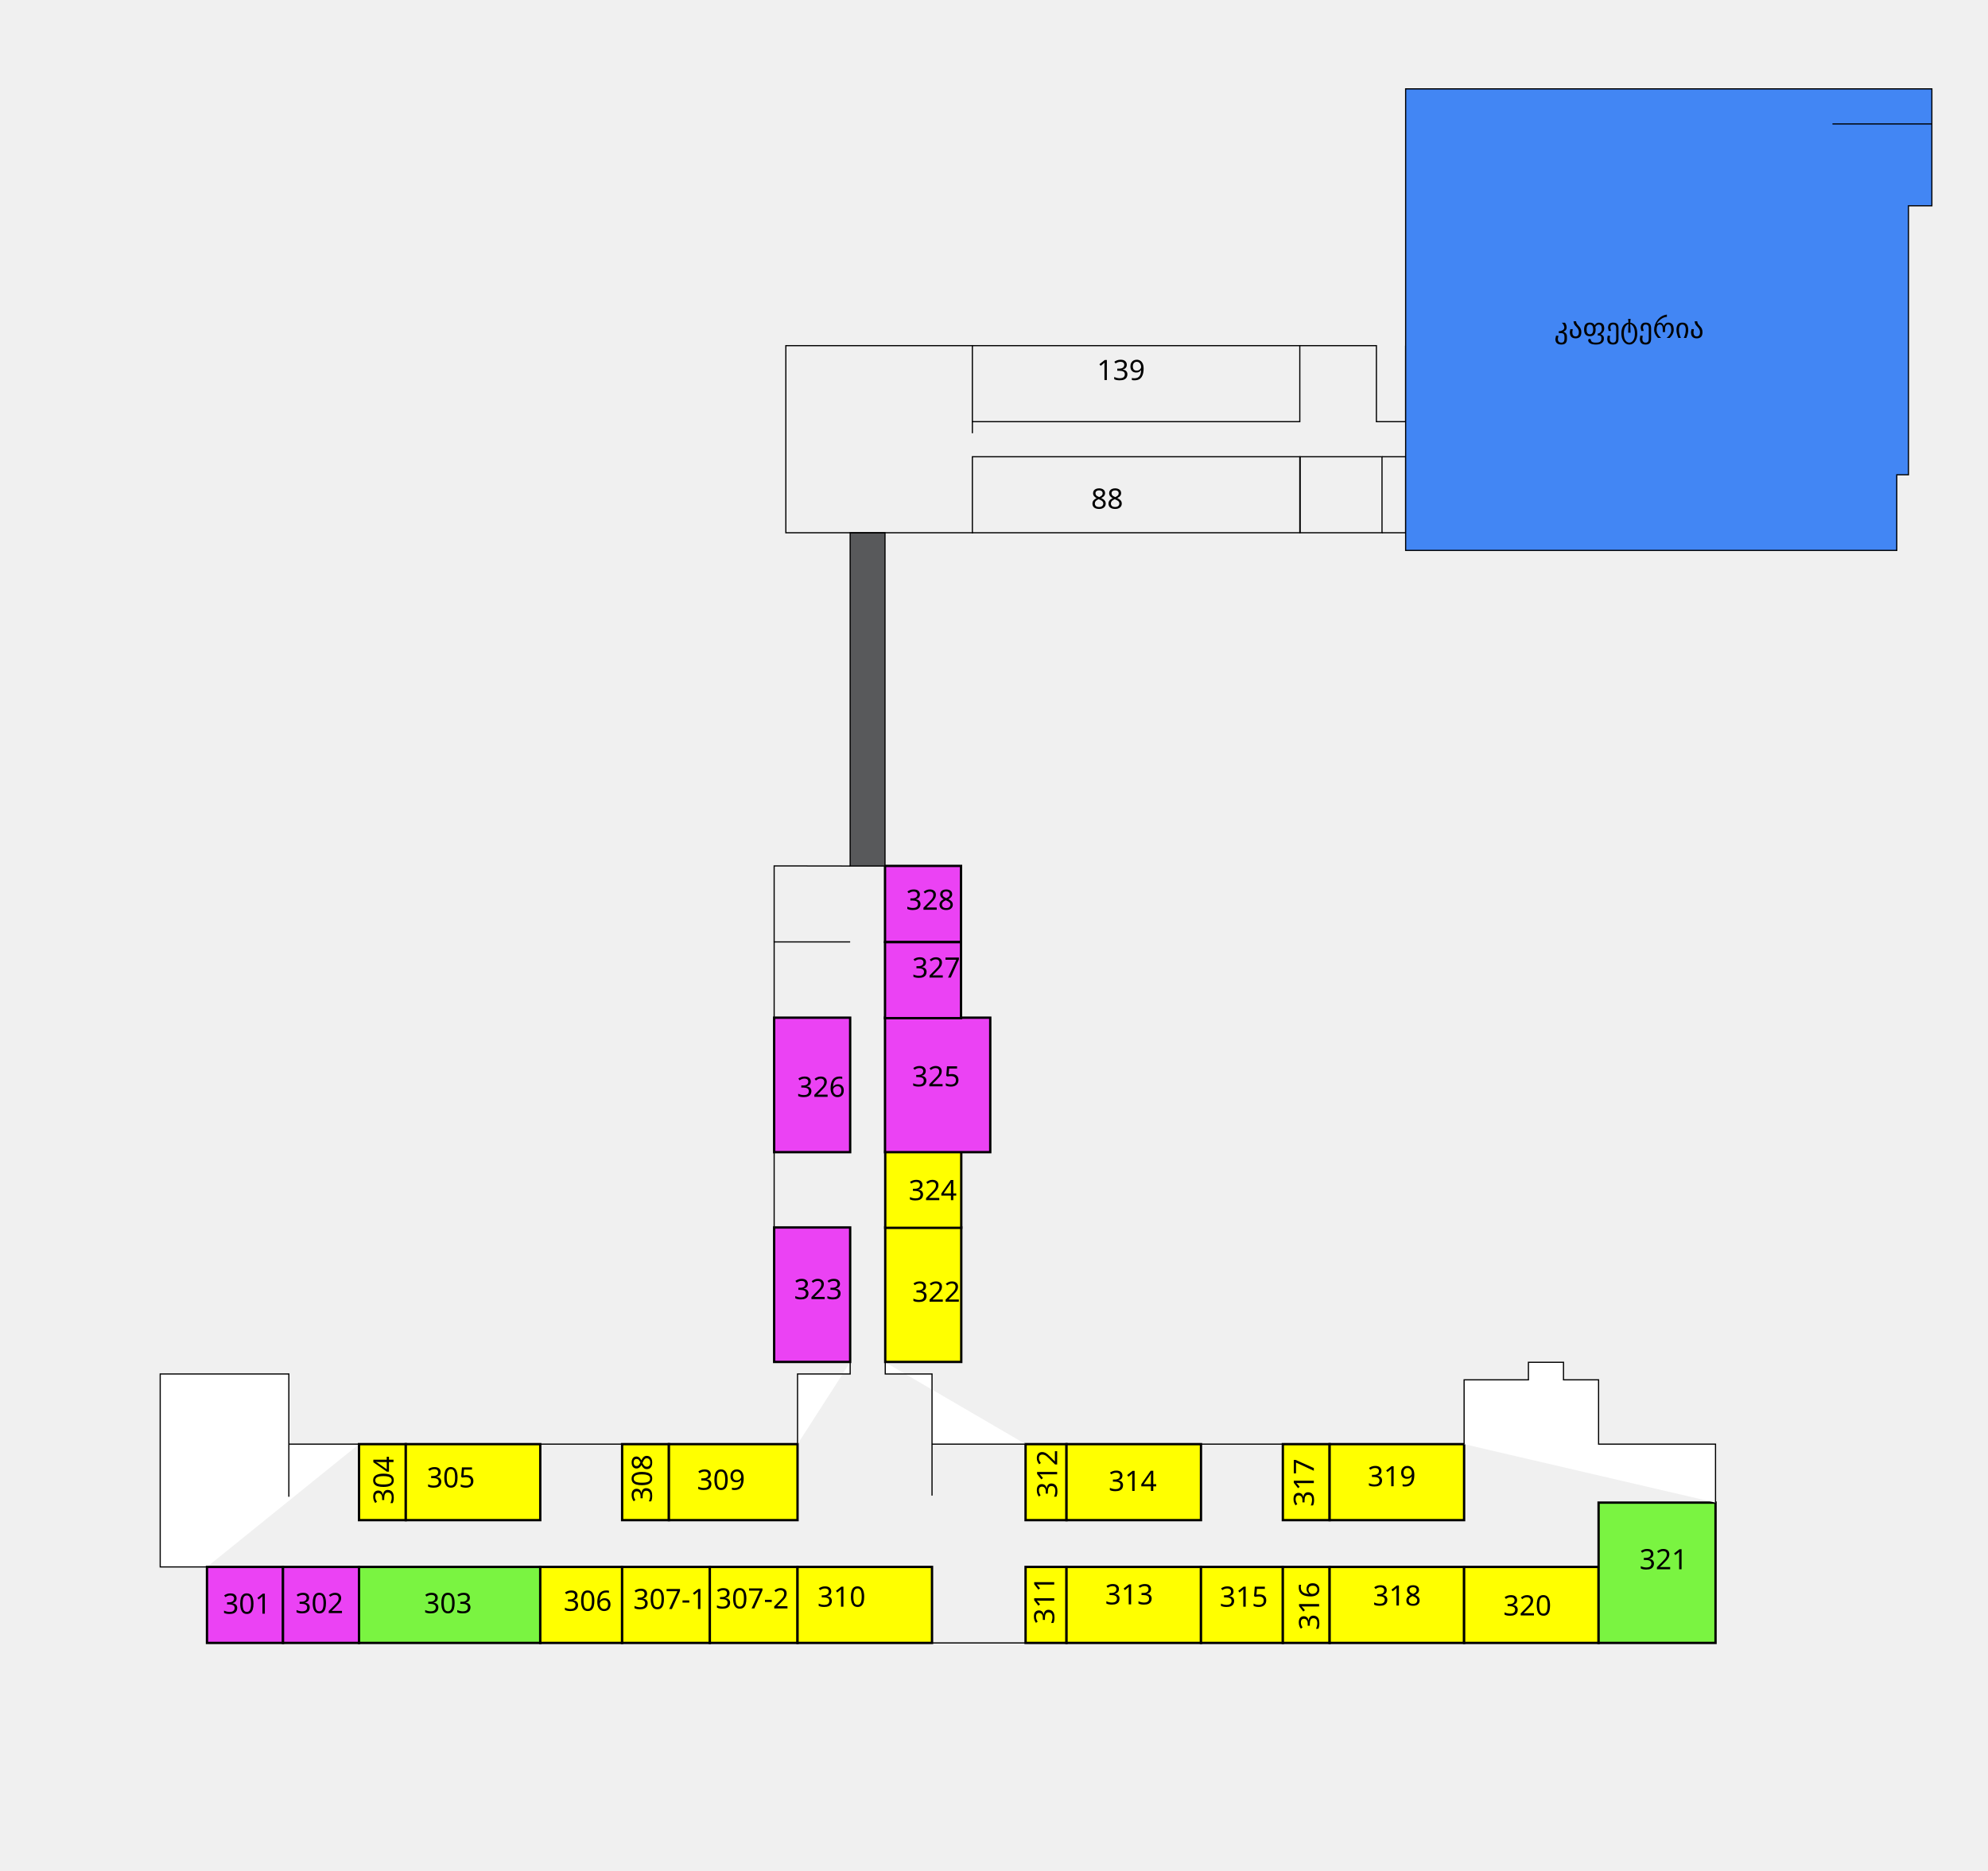
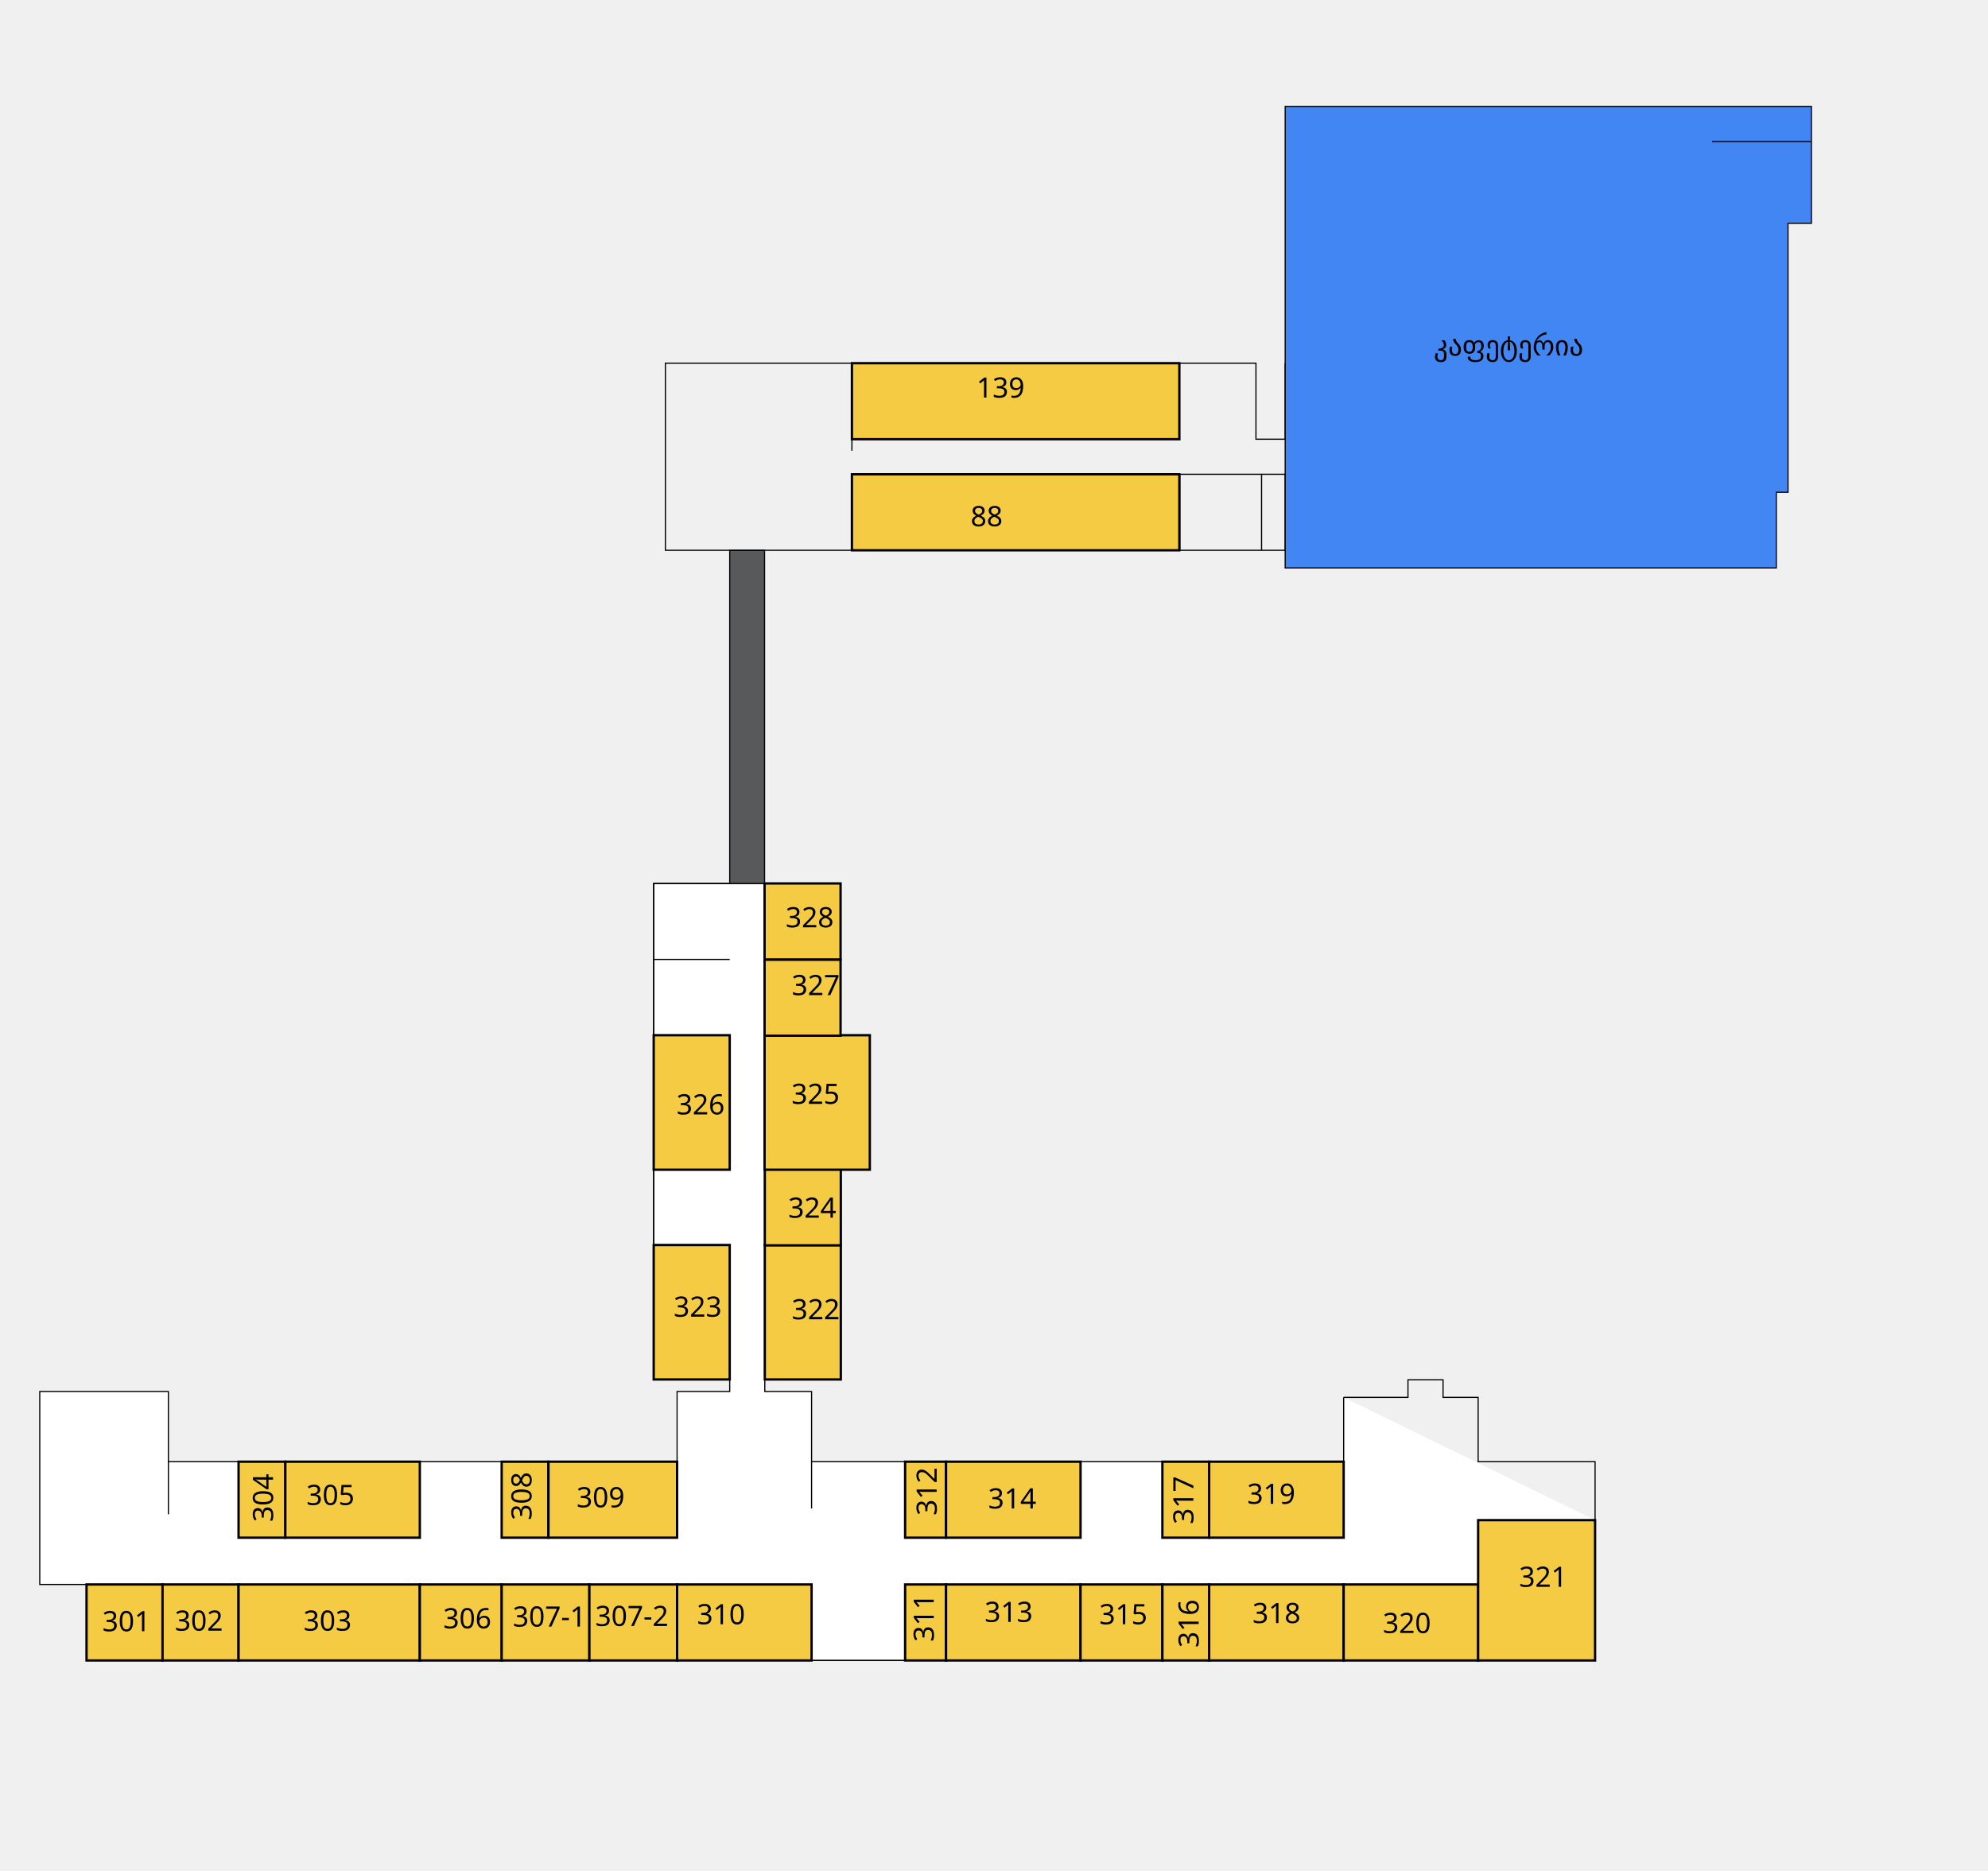
- <svg xmlns="http://www.w3.org/2000/svg" version="1.1" id="Layer_1" x="0px" y="0px" viewBox="-49 -50 1700 1600" style="enable-background:new -49 -50 1700 1600;" xml:space="preserve">
+ <svg xmlns="http://www.w3.org/2000/svg" version="1.1" id="Layer_1" x="0px" y="0px" viewBox="0 -360 1700 1600" style="enable-background:new 0 -360 1700 1600;" xml:space="preserve">
  <style type="text/css">
	.st0{fill:#FFFFFF;stroke:#000000;stroke-miterlimit:10;}
- 	.st1{fill:#EB42F4;stroke:#000000;stroke-width:2;stroke-miterlimit:10;}
- 	.st2{fill:#7AF441;stroke:#000000;stroke-width:2;stroke-miterlimit:10;}
- 	.st3{fill:#FFFF00;stroke:#000000;stroke-width:2;stroke-miterlimit:10;}
- 	.st4{fill:none;stroke:#000000;stroke-miterlimit:10;}
- 	.st5{fill:#58595B;stroke:#000000;stroke-miterlimit:10;}
- 	.st6{fill:#4286F4;stroke:#000000;stroke-miterlimit:10;}
- 	.st7{font-family:'Sylfaen';}
- 	.st8{font-size:24px;}
+ 	.st1{fill:#F4CB42;stroke:#000000;stroke-width:2;stroke-miterlimit:10;}
+ 	.st2{fill:none;stroke:#000000;stroke-miterlimit:10;}
+ 	.st3{fill:#58595B;stroke:#000000;stroke-miterlimit:10;}
+ 	.st4{fill:#4286F4;stroke:#000000;stroke-miterlimit:10;}
+ 	.st5{font-family:'Sylfaen';}
+ 	.st6{font-size:24px;}
</style>
-   <polyline id="XMLID_6_" class="st0" points="128,1290 88,1290 88,1125 198,1125 198,1230 198,1185 258,1185 " />
-   <rect id="x301" x="128" y="1290" class="st1" width="65" height="65" />
-   <rect id="x302" x="193" y="1290" class="st1" width="65" height="65" />
-   <rect id="x303" x="258" y="1290" class="st2" width="155" height="65" />
-   <rect id="x306" x="413" y="1290" class="st3" width="70" height="65" />
-   <rect id="x307-1" x="483" y="1290" class="st3" width="75" height="65" />
-   <rect id="x307-2" x="558" y="1290" class="st3" width="75" height="65" />
-   <rect id="x310" x="633" y="1290" class="st3" width="115" height="65" />
-   <line id="XMLID_4_" class="st4" x1="748" y1="1355" x2="828" y2="1355" />
-   <rect id="x311" x="828" y="1290" class="st3" width="35" height="65" />
-   <rect id="x312" x="828" y="1185" class="st3" width="35" height="65" />
-   <rect id="x313" x="863" y="1290" class="st3" width="115" height="65" />
-   <rect id="x315" x="978" y="1290" class="st3" width="70" height="65" />
-   <rect id="x316" x="1048" y="1290" class="st3" width="40" height="65" />
-   <rect id="x317" x="1048" y="1185" class="st3" width="40" height="65" />
-   <rect id="x318" x="1088" y="1290" class="st3" width="115" height="65" />
-   <rect id="x319" x="1088" y="1185" class="st3" width="115" height="65" />
-   <rect id="x320" x="1203" y="1290" class="st3" width="115" height="65" />
-   <rect id="x321" x="1318" y="1235" class="st2" width="100" height="120" />
-   <polyline id="XMLID_3_" class="st0" points="1418,1235 1418,1185 1318,1185 1318,1130 1288,1130 1288,1115 1258,1115 1258,1130   1203,1130 1203,1185 " />
-   <rect id="x314" x="863" y="1185" class="st3" width="115" height="65" />
-   <line id="XMLID_2_" class="st4" x1="978" y1="1185" x2="1048" y2="1185" />
-   <polyline id="XMLID_5_" class="st0" points="828,1185 748,1185 748,1229 748,1185 748,1125 708,1125 708,1115 " />
-   <rect id="x304" x="258" y="1185" class="st3" width="40" height="65" />
-   <rect id="x305" x="298" y="1185" class="st3" width="115" height="65" />
-   <line id="XMLID_7_" class="st4" x1="413" y1="1185" x2="483" y2="1185" />
-   <rect id="x308" x="483" y="1185" class="st3" width="40" height="65" />
-   <rect id="x309" x="523" y="1185" class="st3" width="110" height="65" />
-   <polyline id="XMLID_8_" class="st0" points="633,1185 633,1125 678,1125 678,1115 " />
-   <rect id="x323" x="613" y="999.7" class="st1" width="65" height="115" />
-   <rect id="x322" x="708" y="999.7" class="st3" width="65" height="115" />
-   <rect id="x324" x="708" y="935" class="st3" width="65" height="65" />
-   <rect id="x325" x="707.8" y="820.3" class="st1" width="90" height="115" />
-   <rect id="x327" x="707.8" y="755.7" class="st1" width="65" height="65" />
-   <rect id="x328" x="707.8" y="690.5" class="st1" width="65" height="65" />
-   <rect id="XMLID_1_" x="678" y="405.6" class="st5" width="29.8" height="285" />
-   <line id="XMLID_10_" class="st4" x1="613" y1="999.7" x2="613" y2="935" />
-   <rect id="x326" x="613" y="820.3" class="st1" width="65" height="115" />
-   <polyline id="XMLID_11_" class="st4" points="613,820.3 613,755.5 678,755.5 " />
-   <polyline id="XMLID_12_" class="st4" points="678,690.6 613,690.5 613,755.5 " />
-   <polyline id="XMLID_13_" class="st4" points="783,245.6 623,245.6 623,405.6 783,405.6 " />
-   <rect id="x139" x="782.5" y="245.6" class="st4" width="280" height="65" />
-   <rect id="x88" x="782.5" y="340.6" class="st4" width="280" height="65" />
-   <line id="XMLID_16_" class="st4" x1="782.5" y1="310.6" x2="782.5" y2="320.5" />
-   <rect id="XMLID_14_" x="1062.8" y="340.6" class="st4" width="70" height="65" />
-   <polyline id="XMLID_15_" class="st4" points="1062.5,245.6 1128,245.6 1128,310.6 1153,310.6 1153,245.6 " />
-   <polyline id="XMLID_18_" class="st4" points="1132.8,340.6 1153,340.6 1153,405.6 1132.8,405.6 " />
-   <path id="xკაფეტერია" class="st6" d="M1153,420.7h420V356h10c0-230,0-230,0-230h20V56h-85h85V26h-450V420.7z" />
-   <text transform="matrix(1 0 0 1 141.5 1330)" class="st7 st8">301</text>
-   <text transform="matrix(1 0 0 1 203.5 1329.5)" class="st7 st8">302</text>
-   <text transform="matrix(1 0 0 1 313.5 1329.5)" class="st7 st8">303</text>
-   <text transform="matrix(4.489659e-011 -1 1 4.489659e-011 287.498 1236.502)" class="st7 st8">304</text>
-   <text transform="matrix(1 0 0 1 316 1222)" class="st7 st8">305</text>
-   <text transform="matrix(1 0 0 1 433 1327.5)" class="st7 st8">306</text>
-   <text transform="matrix(4.489659e-011 -1 1 4.489659e-011 508.498 1235.002)" class="st7 st8">308</text>
-   <text transform="matrix(1 0 0 1 492.5 1326)" class="st7 st8">307-1</text>
-   <text transform="matrix(1 0 0 1 563 1325.5)" class="st7 st8">307-2</text>
-   <text transform="matrix(1 0 0 1 547 1224)" class="st7 st8">309</text>
-   <text transform="matrix(1 0 0 1 650 1324)" class="st7 st8">310</text>
-   <text transform="matrix(4.489659e-011 -1 1 4.489659e-011 854.998 1231.002)" class="st7 st8">312</text>
-   <text transform="matrix(4.489659e-011 -1 1 4.489659e-011 852.498 1339.002)" class="st7 st8">311</text>
-   <text transform="matrix(1 0 0 1 899 1225)" class="st7 st8">314</text>
-   <text transform="matrix(1 0 0 1 896 1322)" class="st7 st8">313</text>
-   <text transform="matrix(1 0 0 1 994 1324)" class="st7 st8">315</text>
-   <text transform="matrix(4.489659e-011 -1 1 4.489659e-011 1074.498 1238.502)" class="st7 st8">317</text>
-   <text transform="matrix(4.489659e-011 -1 1 4.489659e-011 1078.996 1344.002)" class="st7 st8">316</text>
-   <text transform="matrix(1 0 0 1 1125 1323)" class="st7 st8">318</text>
-   <text transform="matrix(1 0 0 1 1120.5 1221)" class="st7 st8">319</text>
-   <text transform="matrix(1 0 0 1 1236.5 1331.5)" class="st7 st8">320</text>
-   <text transform="matrix(1 0 0 1 1353 1292)" class="st7 st8">321</text>
-   <text transform="matrix(1 0 0 1 630 1061)" class="st7 st8">323</text>
-   <text transform="matrix(1 0 0 1 731 1063.2)" class="st7 st8">322</text>
-   <text transform="matrix(1 0 0 1 730.8 879)" class="st7 st8">325</text>
-   <text transform="matrix(1 0 0 1 728 976.35)" class="st7 st8">324</text>
-   <text transform="matrix(1 0 0 1 632.5 888)" class="st7 st8">326</text>
-   <text transform="matrix(1 0 0 1 731 786)" class="st7 st8">327</text>
-   <text transform="matrix(1 0 0 1 725.8 728)" class="st7 st8">328</text>
-   <text transform="matrix(1 0 0 1 889 275)" class="st7 st8">139</text>
-   <text transform="matrix(1 0 0 1 884 385)" class="st7 st8">88</text>
-   <text transform="matrix(1 0 0 1 1280 239)" class="st7 st8">კაფეტერია</text>
+   <polyline class="st0" points="1364,940 1364,890 1264,890 1264,835 1234,835 1234,820 1204,820 1204,835 1149,835 1149,835   1204,835 1204,820 1234,820 1234,835 1264,835 1264,890 1364,890 1364,1060 74,1060 74,995 34,995 34,830 144,830 144,935 144,890   204,890 359,890 429,890 579,890 579,830 624,830 624,820 624,819.7 559,819.7 559,395.5 718.8,395.5 718.8,525.7 743.8,525.3   743.8,640.3 719,640 719,819.7 654,819.7 654,830 694,830 694,890 1149,890 1149,835 " />
+   <rect id="x301" x="74" y="995" class="st1" width="65" height="65" />
+   <rect id="x302" x="139" y="995" class="st1" width="65" height="65" />
+   <rect id="x303" x="204" y="995" class="st1" width="155" height="65" />
+   <rect id="x306" x="359" y="995" class="st1" width="70" height="65" />
+   <rect id="x307-1" x="429" y="995" class="st1" width="75" height="65" />
+   <rect id="x307-2" x="504" y="995" class="st1" width="75" height="65" />
+   <rect id="x310" x="579" y="995" class="st1" width="115" height="65" />
+   <line id="XMLID_4_" class="st2" x1="694" y1="1060" x2="774" y2="1060" />
+   <rect id="x311" x="774" y="995" class="st1" width="35" height="65" />
+   <rect id="x312" x="774" y="890" class="st1" width="35" height="65" />
+   <rect id="x313" x="809" y="995" class="st1" width="115" height="65" />
+   <rect id="x315" x="924" y="995" class="st1" width="70" height="65" />
+   <rect id="x316" x="994" y="995" class="st1" width="40" height="65" />
+   <rect id="x317" x="994" y="890" class="st1" width="40" height="65" />
+   <rect id="x318" x="1034" y="995" class="st1" width="115" height="65" />
+   <rect id="x319" x="1034" y="890" class="st1" width="115" height="65" />
+   <rect id="x320" x="1149" y="995" class="st1" width="115" height="65" />
+   <rect id="x321" x="1264" y="940" class="st1" width="100" height="120" />
+   <rect id="x314" x="809" y="890" class="st1" width="115" height="65" />
+   <rect id="x304" x="204" y="890" class="st1" width="40" height="65" />
+   <rect id="x305" x="244" y="890" class="st1" width="115" height="65" />
+   <rect id="x308" x="429" y="890" class="st1" width="40" height="65" />
+   <rect id="x309" x="469" y="890" class="st1" width="110" height="65" />
+   <rect id="x323" x="559" y="704.7" class="st1" width="65" height="115" />
+   <rect id="x322" x="654" y="704.7" class="st1" width="65" height="115" />
+   <rect id="x324" x="654" y="640" class="st1" width="65" height="65" />
+   <rect id="x325" x="653.8" y="525.3" class="st1" width="90" height="115" />
+   <rect id="x327" x="653.8" y="460.7" class="st1" width="65" height="65" />
+   <rect id="x328" x="653.8" y="395.5" class="st1" width="65" height="65" />
+   <rect id="XMLID_1_" x="624" y="110.6" class="st3" width="29.8" height="285" />
+   <line id="XMLID_10_" class="st2" x1="559" y1="704.7" x2="559" y2="640" />
+   <rect id="x326" x="559" y="525.3" class="st1" width="65" height="115" />
+   <polyline id="XMLID_11_" class="st2" points="559,525.3 559,460.5 624,460.5 " />
+   <polyline id="XMLID_12_" class="st2" points="624,395.6 559,395.5 559,460.5 " />
+   <polyline id="XMLID_13_" class="st2" points="729,-49.4 569,-49.4 569,110.6 729,110.6 " />
+   <rect id="x139" x="728.5" y="-49.4" class="st1" width="280" height="65" />
+   <rect id="x88" x="728.5" y="45.6" class="st1" width="280" height="65" />
+   <line id="XMLID_16_" class="st2" x1="728.5" y1="15.6" x2="728.5" y2="25.5" />
+   <rect id="XMLID_14_" x="1008.8" y="45.6" class="st2" width="70" height="65" />
+   <polyline id="XMLID_15_" class="st2" points="1008.5,-49.4 1074,-49.4 1074,15.6 1099,15.6 1099,-49.4 " />
+   <polyline id="XMLID_18_" class="st2" points="1078.8,45.6 1099,45.6 1099,110.6 1078.8,110.6 " />
+   <path id="xკაფეტერია" class="st4" d="M1099,125.7h420V61h10c0-230,0-230,0-230h20v-70h-85h85v-30h-450V125.7z" />
+   <text transform="matrix(1 0 0 1 87.5 1035)" class="st5 st6">301</text>
+   <text transform="matrix(1 0 0 1 149.5 1034.5)" class="st5 st6">302</text>
+   <text transform="matrix(1 0 0 1 259.5 1034.5)" class="st5 st6">303</text>
+   <text transform="matrix(4.489659e-011 -1 1 4.489659e-011 233.498 941.502)" class="st5 st6">304</text>
+   <text transform="matrix(1 0 0 1 262 927)" class="st5 st6">305</text>
+   <text transform="matrix(1 0 0 1 379 1032.5)" class="st5 st6">306</text>
+   <text transform="matrix(4.489659e-011 -1 1 4.489659e-011 454.498 940.002)" class="st5 st6">308</text>
+   <text transform="matrix(1 0 0 1 438.5 1031)" class="st5 st6">307-1</text>
+   <text transform="matrix(1 0 0 1 509 1030.5)" class="st5 st6">307-2</text>
+   <text transform="matrix(1 0 0 1 493 929)" class="st5 st6">309</text>
+   <text transform="matrix(1 0 0 1 596 1029)" class="st5 st6">310</text>
+   <text transform="matrix(4.489659e-011 -1 1 4.489659e-011 800.998 936.002)" class="st5 st6">312</text>
+   <text transform="matrix(4.489659e-011 -1 1 4.489659e-011 798.498 1044.002)" class="st5 st6">311</text>
+   <text transform="matrix(1 0 0 1 845 930)" class="st5 st6">314</text>
+   <text transform="matrix(1 0 0 1 842 1027)" class="st5 st6">313</text>
+   <text transform="matrix(1 0 0 1 940 1029)" class="st5 st6">315</text>
+   <text transform="matrix(4.489659e-011 -1 1 4.489659e-011 1020.498 943.502)" class="st5 st6">317</text>
+   <text transform="matrix(4.489659e-011 -1 1 4.489659e-011 1024.996 1049.002)" class="st5 st6">316</text>
+   <text transform="matrix(1 0 0 1 1071 1028)" class="st5 st6">318</text>
+   <text transform="matrix(1 0 0 1 1066.5 926)" class="st5 st6">319</text>
+   <text transform="matrix(1 0 0 1 1182.5 1036.5)" class="st5 st6">320</text>
+   <text transform="matrix(1 0 0 1 1299 997)" class="st5 st6">321</text>
+   <text transform="matrix(1 0 0 1 576 766)" class="st5 st6">323</text>
+   <text transform="matrix(1 0 0 1 677 768.2)" class="st5 st6">322</text>
+   <text transform="matrix(1 0 0 1 676.8 584)" class="st5 st6">325</text>
+   <text transform="matrix(1 0 0 1 674 681.35)" class="st5 st6">324</text>
+   <text transform="matrix(1 0 0 1 578.5 593)" class="st5 st6">326</text>
+   <text transform="matrix(1 0 0 1 677 491)" class="st5 st6">327</text>
+   <text transform="matrix(1 0 0 1 671.8 433)" class="st5 st6">328</text>
+   <text transform="matrix(1 0 0 1 835 -20)" class="st5 st6">139</text>
+   <text transform="matrix(1 0 0 1 830 90)" class="st5 st6">88</text>
+   <text transform="matrix(1 0 0 1 1226 -56)" class="st5 st6">კაფეტერია</text>
+   <path class="st2" d="M1149,835" />
+   <line class="st0" x1="694" y1="890" x2="694" y2="930" />
</svg>
